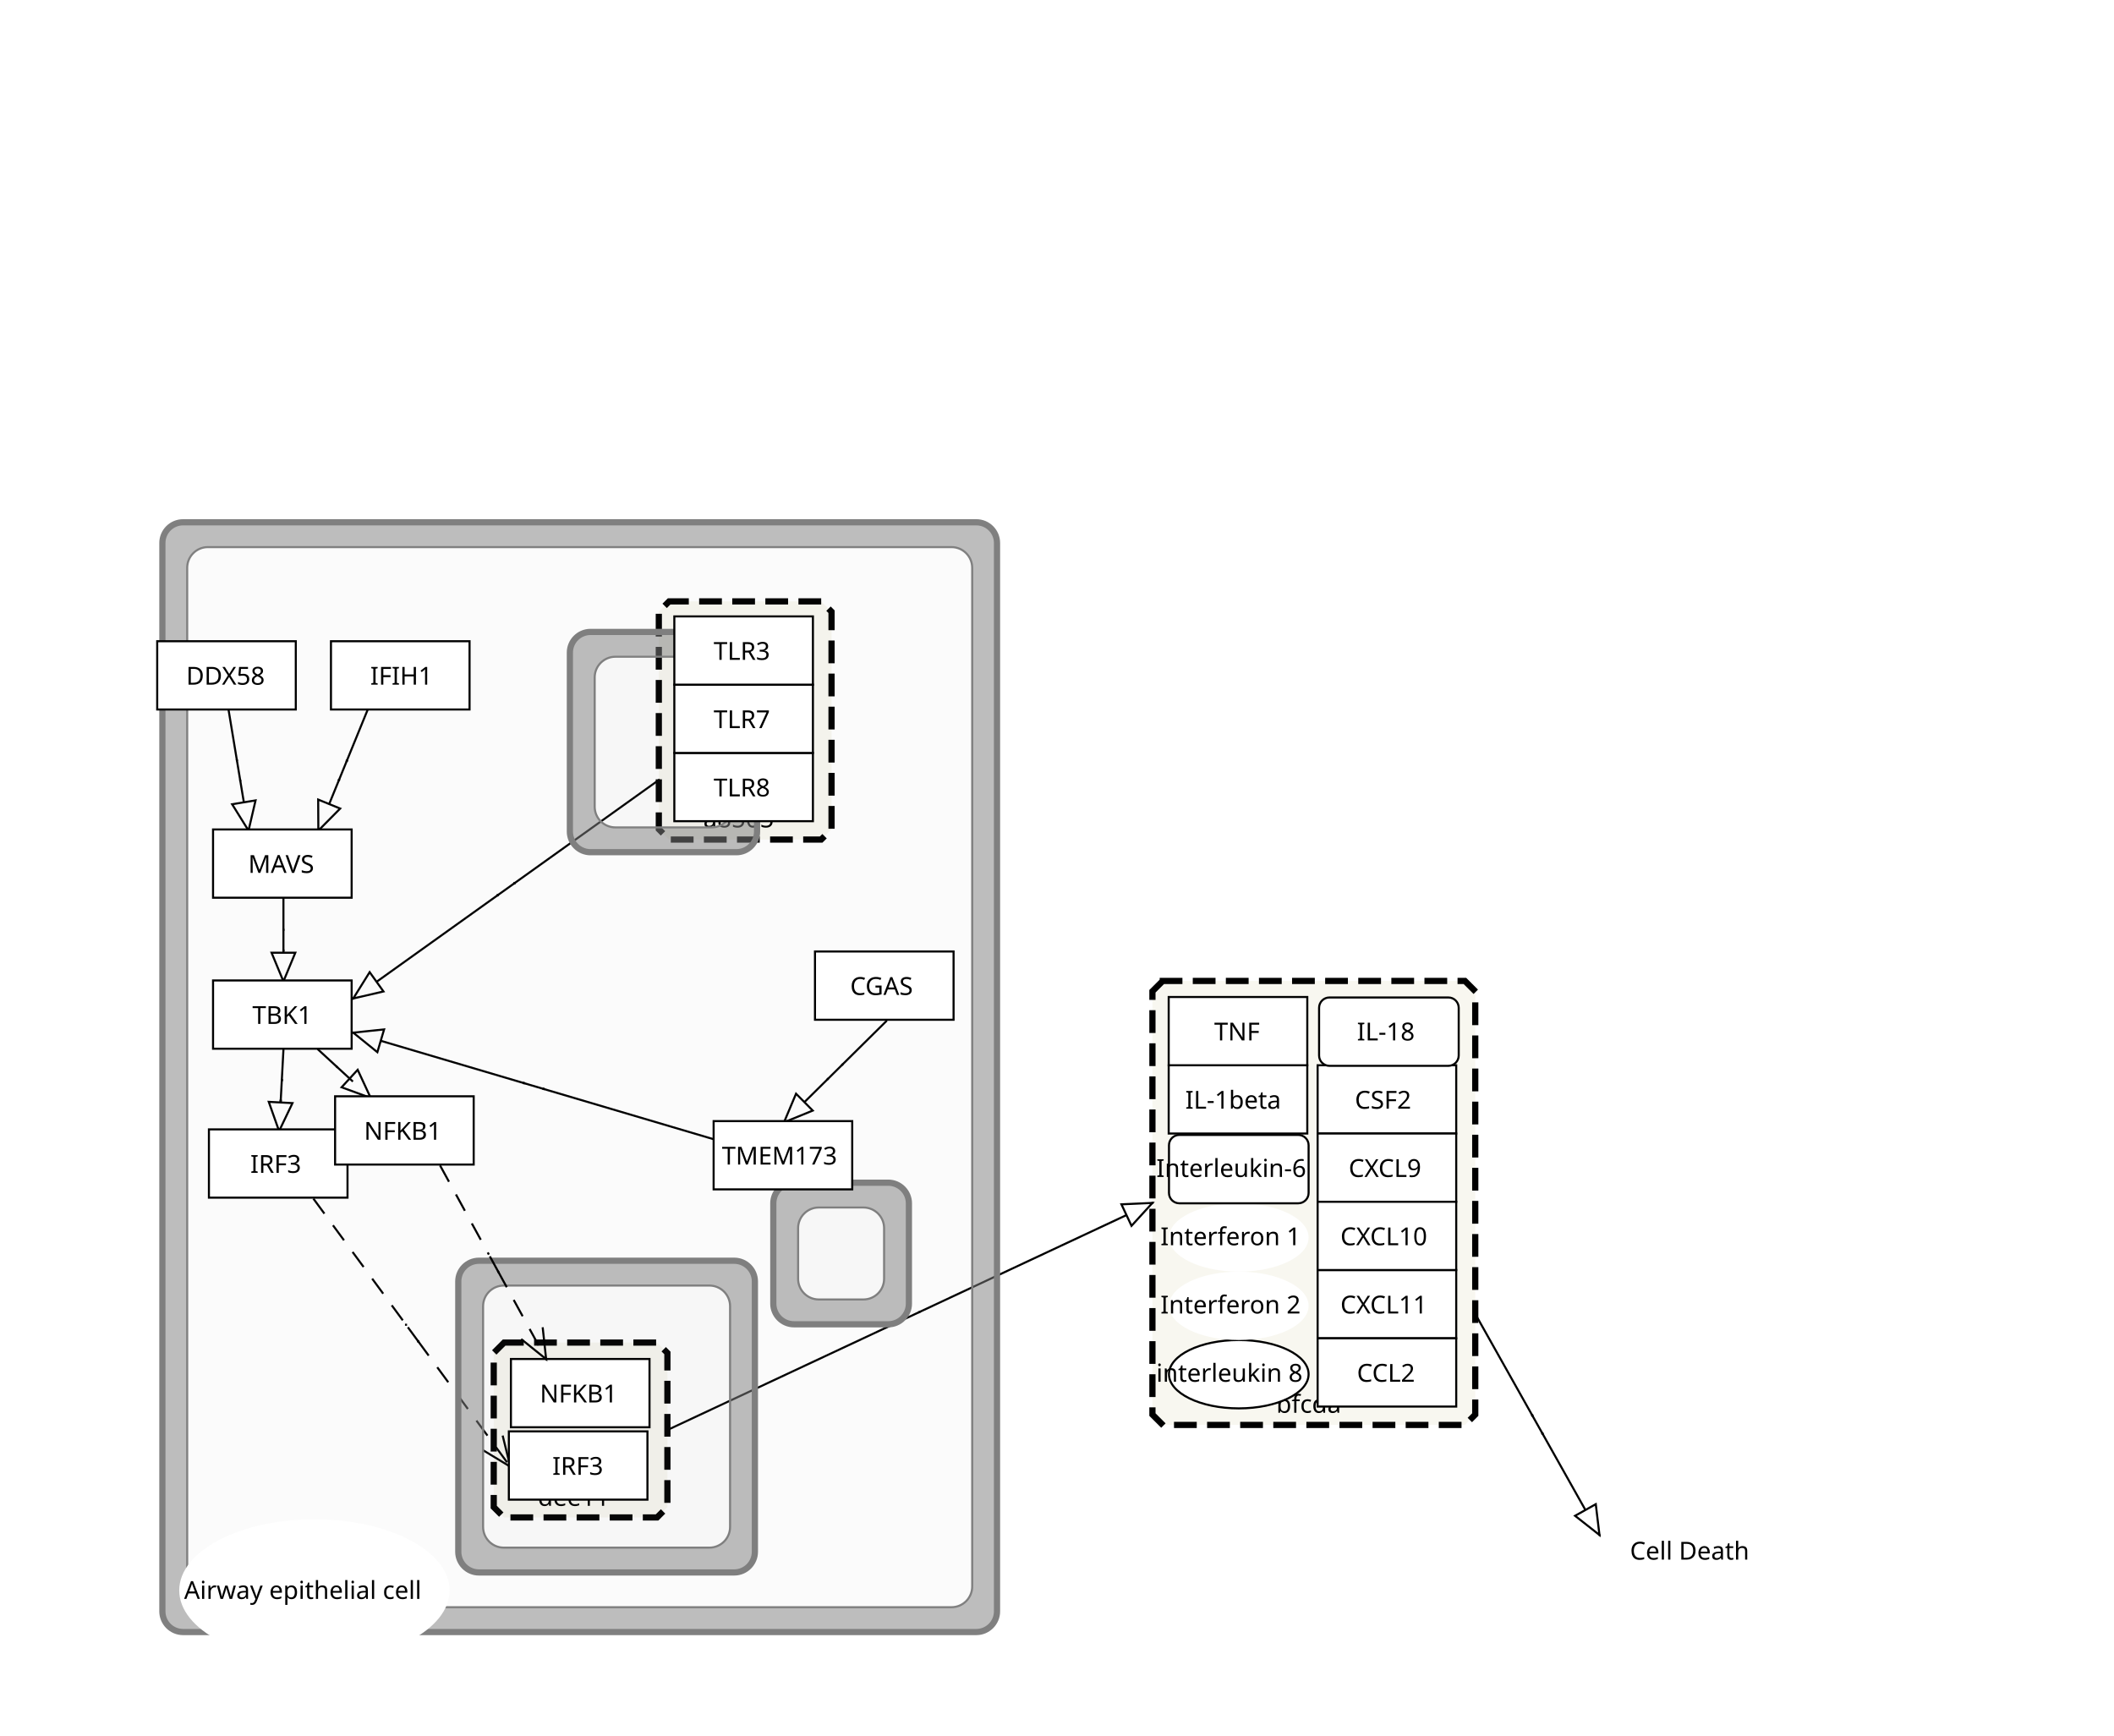
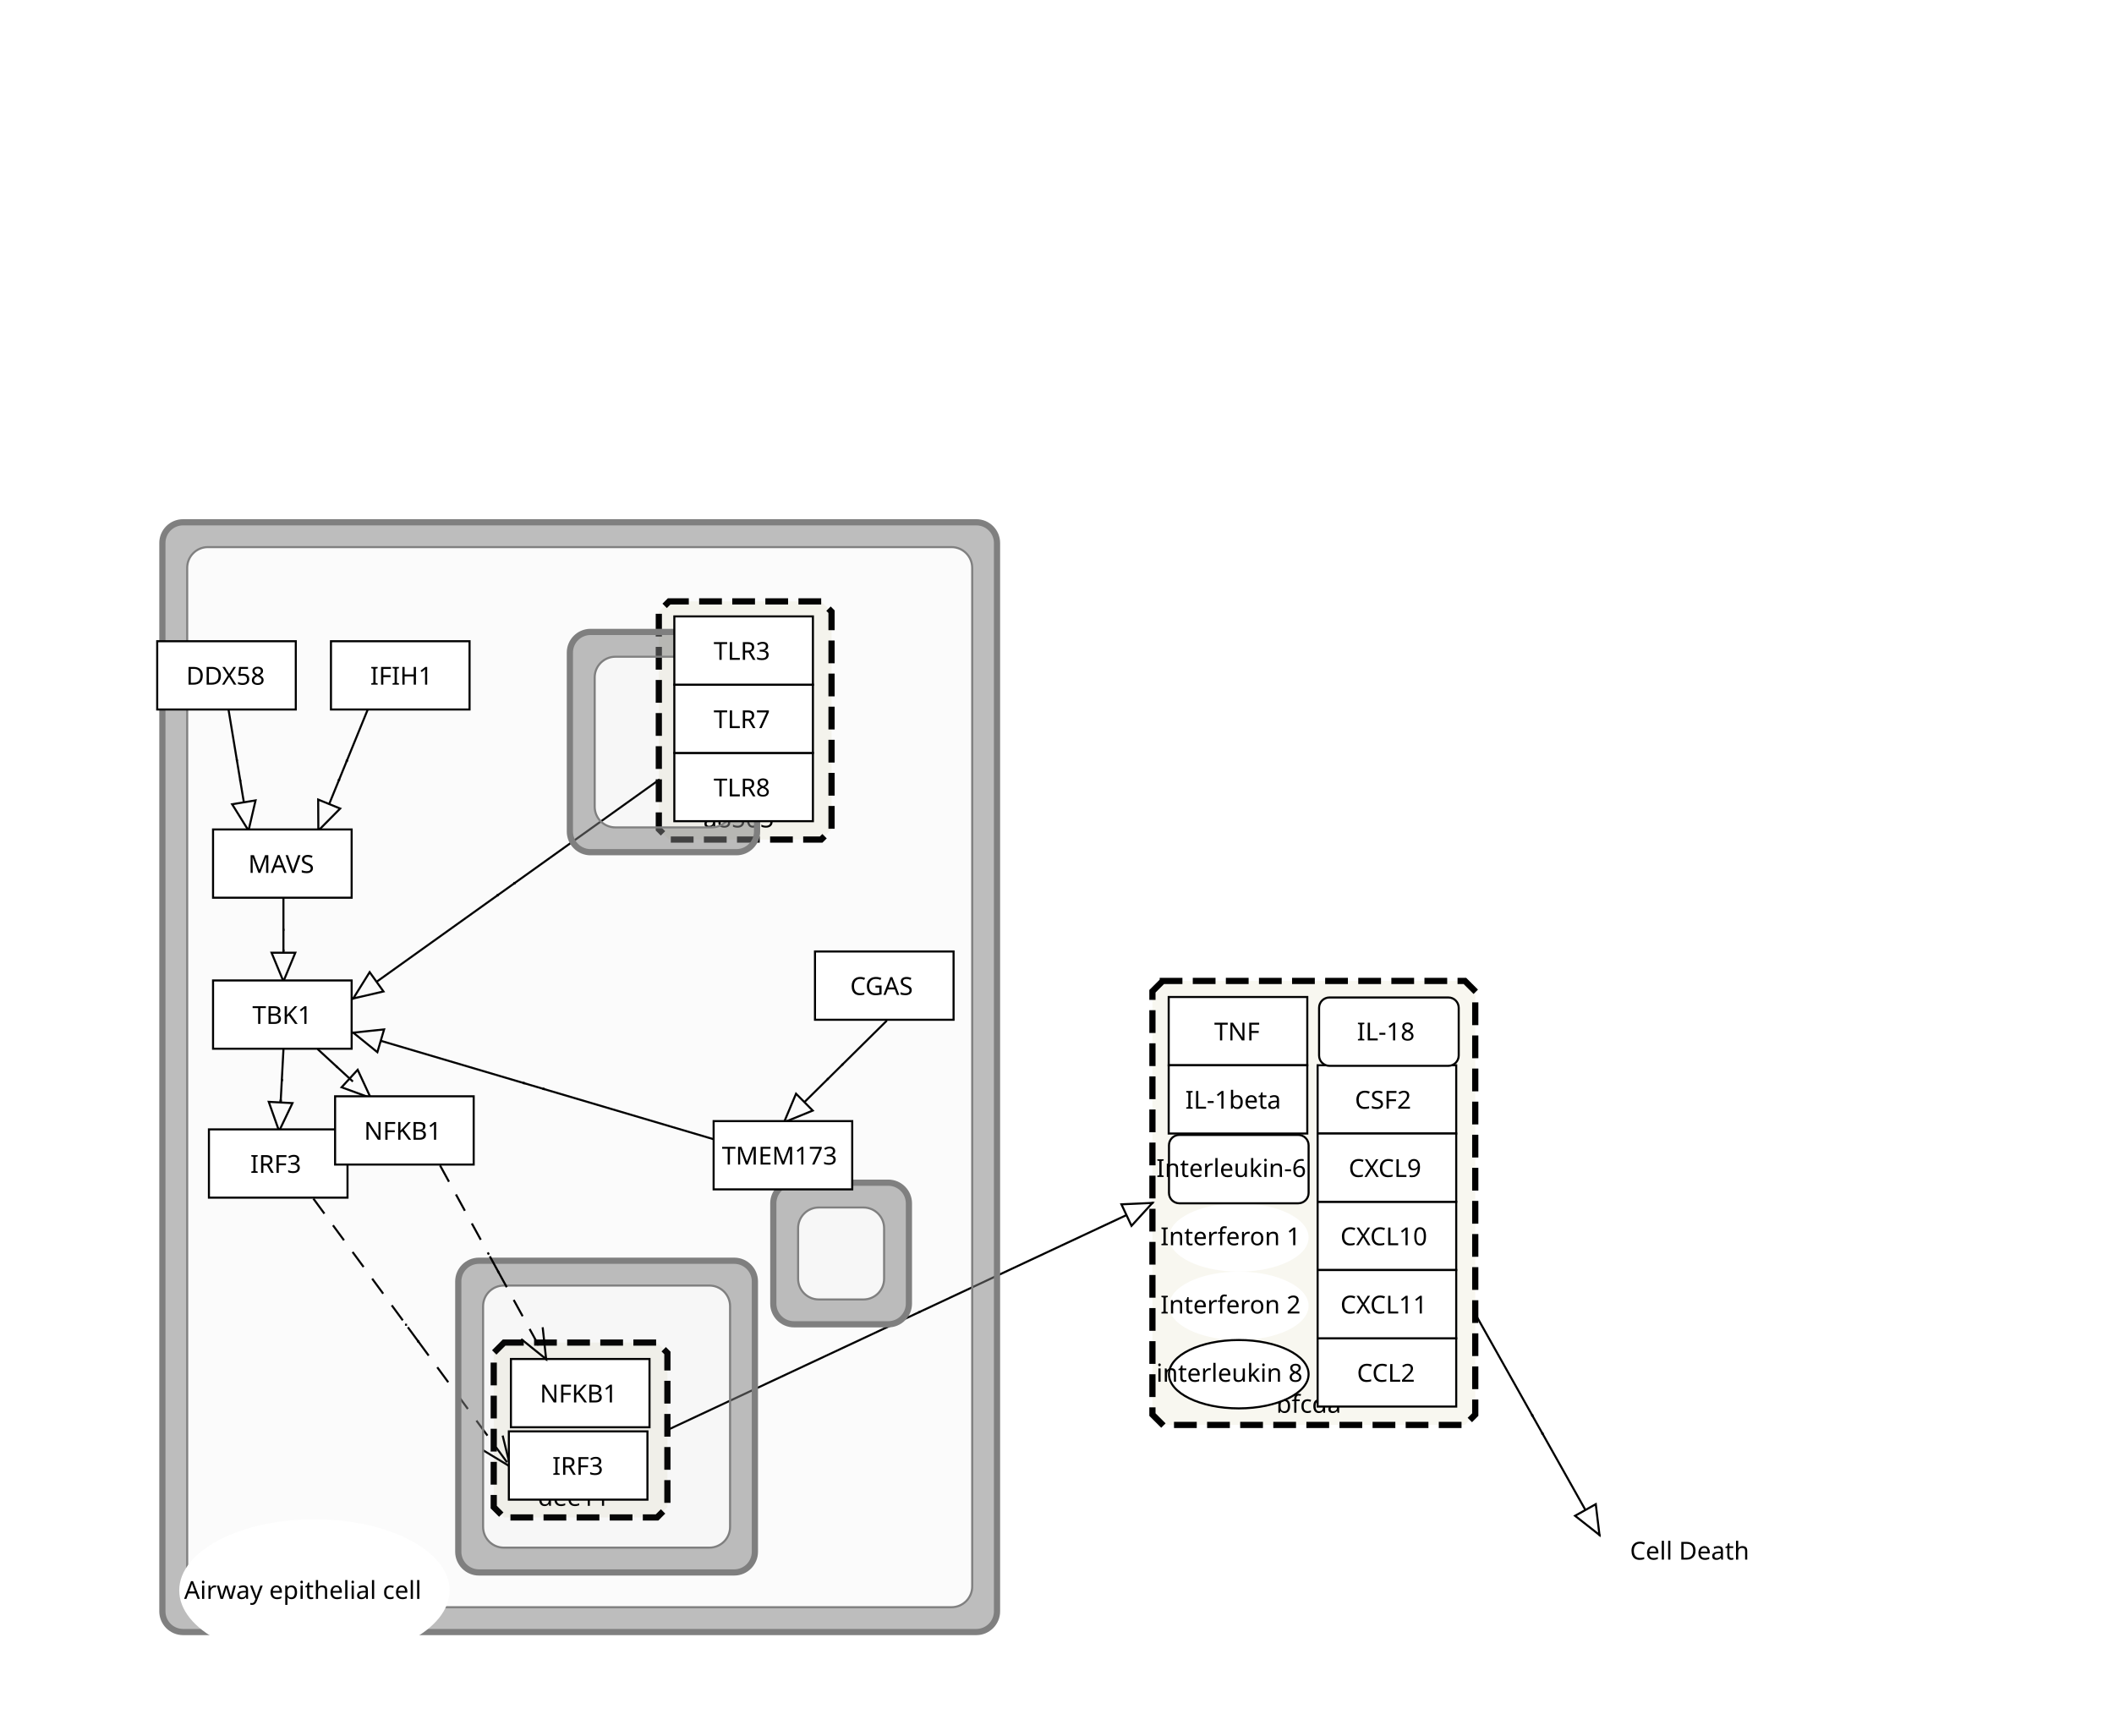
<svg xmlns="http://www.w3.org/2000/svg" fill-opacity="1" color-rendering="auto" color-interpolation="auto" text-rendering="auto" stroke="black" stroke-linecap="square" stroke-miterlimit="10" shape-rendering="auto" stroke-opacity="1" fill="black" stroke-dasharray="none" font-weight="normal" stroke-width="1" viewBox="0 0 1022 839" font-family="'Dialog'" font-style="normal" stroke-linejoin="miter" font-size="12px" stroke-dashoffset="0" image-rendering="auto">
  <defs id="genericDefs" />
  <g />
  <defs id="genericDefs" />
  <g>
    <g fill="white" text-rendering="geometricPrecision" color-interpolation="linearRGB" color-rendering="optimizeQuality" stroke="white" image-rendering="optimizeQuality">
      <rect x="-1" width="1024" height="841" y="-1" stroke="none" />
      <path fill="rgb(248,247,240)" d="M562.136 474.227 L708.203 474.227 L713.203 479.227 L713.203 683.88 L708.203 688.88 L562.136 688.88 L557.136 683.88 L557.136 479.227 Z" fill-rule="evenodd" stroke="none" />
    </g>
    <g text-rendering="geometricPrecision" stroke-dasharray="8,8" stroke-width="3" color-interpolation="linearRGB" color-rendering="optimizeQuality" image-rendering="optimizeQuality">
      <path fill="none" d="M562.136 474.227 L708.203 474.227 L713.203 479.227 L713.203 683.88 L708.203 688.88 L562.136 688.88 L557.136 683.88 L557.136 479.227 Z" fill-rule="evenodd" />
      <text x="617" y="683" font-family="sans-serif" stroke-dasharray="none" stroke="none" stroke-width="1" xml:space="preserve">bfcda</text>
    </g>
    <g fill="rgb(248,247,240)" text-rendering="geometricPrecision" color-interpolation="linearRGB" color-rendering="optimizeQuality" stroke="rgb(248,247,240)" image-rendering="optimizeQuality">
+       <path d="M243.7 649.075 L317.65 649.075 L322.65 654.075 L322.65 728.6 L317.65 733.6 L243.7 733.6 L238.7 728.6 L238.7 654.075 Z" stroke="none" fill-rule="evenodd" />
+     </g>
+     <g text-rendering="geometricPrecision" stroke-dasharray="8,8" stroke-width="3" color-interpolation="linearRGB" color-rendering="optimizeQuality" image-rendering="optimizeQuality">
+       <path fill="none" d="M243.7 649.075 L317.65 649.075 L322.65 654.075 L322.65 728.6 L317.65 733.6 L243.7 733.6 L238.7 728.6 L238.7 654.075 Z" fill-rule="evenodd" />
+       <text x="260" y="728" font-family="sans-serif" stroke-dasharray="none" stroke="none" stroke-width="1" xml:space="preserve">dee11</text>
+     </g>
+     <g fill="rgb(248,247,240)" text-rendering="geometricPrecision" color-interpolation="linearRGB" color-rendering="optimizeQuality" stroke="rgb(248,247,240)" image-rendering="optimizeQuality">
      <path d="M323.5 290.725 L397 290.725 L402 295.725 L402 400.875 L397 405.875 L323.5 405.875 L318.5 400.875 L318.5 295.725 Z" stroke="none" fill-rule="evenodd" />
    </g>
    <g text-rendering="geometricPrecision" stroke-dasharray="8,8" stroke-width="3" color-interpolation="linearRGB" color-rendering="optimizeQuality" image-rendering="optimizeQuality">
      <path fill="none" d="M323.5 290.725 L397 290.725 L402 295.725 L402 400.875 L397 405.875 L323.5 405.875 L318.5 400.875 L318.5 295.725 Z" fill-rule="evenodd" />
      <text x="340" y="400" font-family="sans-serif" stroke-dasharray="none" stroke="none" stroke-width="1" xml:space="preserve">a8505</text>
-     </g>
-     <g fill="rgb(248,247,240)" text-rendering="geometricPrecision" color-interpolation="linearRGB" color-rendering="optimizeQuality" stroke="rgb(248,247,240)" image-rendering="optimizeQuality">
-       <path d="M243.7 649.075 L317.65 649.075 L322.65 654.075 L322.65 728.6 L317.65 733.6 L243.7 733.6 L238.7 728.6 L238.7 654.075 Z" stroke="none" fill-rule="evenodd" />
-     </g>
-     <g text-rendering="geometricPrecision" stroke-dasharray="8,8" stroke-width="3" color-interpolation="linearRGB" color-rendering="optimizeQuality" image-rendering="optimizeQuality">
-       <path fill="none" d="M243.7 649.075 L317.65 649.075 L322.65 654.075 L322.65 728.6 L317.65 733.6 L243.7 733.6 L238.7 728.6 L238.7 654.075 Z" fill-rule="evenodd" />
-       <text x="260" y="728" font-family="sans-serif" stroke-dasharray="none" stroke="none" stroke-width="1" xml:space="preserve">dee11</text>
-       <path fill="none" stroke-width="1" stroke-dasharray="none" d="M345.275 550.837 L262.82 526.455" />
-       <path fill="none" stroke-width="1" stroke-dasharray="none" d="M253.23 523.62 L170.775 499.238" />
+       <path fill="none" stroke-width="1" stroke-dasharray="none" d="M110.525 343.35 L114.522 367.517" />
+       <path fill="none" stroke-width="1" stroke-dasharray="none" d="M116.153 377.383 L120.15 401.55" />
    </g>
    <g fill="white" text-rendering="geometricPrecision" color-interpolation="linearRGB" color-rendering="optimizeQuality" stroke="white" image-rendering="optimizeQuality">
+       <path d="M120.15 401.55 L112.225 388.814 L123.552 386.941 Z" stroke="none" />
+       <path fill="none" d="M120.15 401.55 L112.225 388.814 L123.552 386.941 Z" stroke="black" />
+       <line y2="367.517" fill="none" x1="116.153" x2="114.522" stroke="black" y1="377.383" />
+       <path fill="none" d="M428.4 493.75 L407.268 514.647" stroke="black" />
+       <path fill="none" d="M400.157 521.678 L379.025 542.575" stroke="black" />
+       <path d="M379.025 542.575 L384.843 528.749 L392.915 536.913 Z" stroke="none" />
+       <path fill="none" d="M379.025 542.575 L384.843 528.749 L392.915 536.913 Z" stroke="black" />
+       <line y2="514.647" fill="none" x1="400.157" x2="407.268" stroke="black" y1="521.678" />
+       <path fill="none" d="M137.025 507.5 L136.242 522.17" stroke="black" />
+       <path fill="none" d="M135.708 532.155 L134.925 546.825" stroke="black" />
+       <path d="M134.925 546.825 L129.932 532.68 L141.396 533.293 Z" stroke="none" />
+       <path fill="none" d="M134.925 546.825 L129.932 532.68 L141.396 533.293 Z" stroke="black" />
+       <path fill="none" d="M136.242 522.17 L136.242 522.17" stroke="black" />
+       <path fill="none" d="M135.708 532.155 L135.708 532.155" stroke="black" />
+       <line y2="522.17" fill="none" x1="135.708" x2="136.242" stroke="black" y1="532.155" />
+       <path fill="none" d="M345.275 550.837 L262.82 526.455" stroke="black" />
+       <path fill="none" d="M253.23 523.62 L170.775 499.238" stroke="black" />
      <path d="M170.775 499.238 L185.692 497.663 L182.437 508.672 Z" stroke="none" />
      <path fill="none" d="M170.775 499.238 L185.692 497.663 L182.437 508.672 Z" stroke="black" />
      <path fill="none" d="M262.82 526.455 L262.82 526.455" stroke="black" />
      <path fill="none" d="M253.23 523.62 L253.23 523.62" stroke="black" />
      <line y2="526.455" fill="none" x1="253.23" x2="262.82" stroke="black" y1="523.62" />
-       <path fill="none" d="M322.65 691.337 L435.365 638.566" stroke="black" />
-       <path fill="none" d="M444.421 634.325 L557.136 581.553" stroke="black" />
-       <path d="M557.136 581.553 L547.019 592.628 L542.151 582.231 Z" stroke="none" />
-       <path fill="none" d="M557.136 581.553 L547.019 592.628 L542.151 582.231 Z" stroke="black" />
-       <line y2="638.566" fill="none" x1="444.421" x2="435.365" stroke="black" y1="634.325" />
      <path fill="none" d="M713.203 635.217 L740.778 684.29" stroke="black" />
      <path fill="none" d="M745.677 693.008 L773.251 742.082" stroke="black" />
      <path d="M773.251 742.082 L761.458 732.812 L771.467 727.188 Z" stroke="none" />
      <path fill="none" d="M773.251 742.082 L761.458 732.812 L771.467 727.188 Z" stroke="black" />
      <path fill="none" d="M740.778 684.29 L740.778 684.29" stroke="black" />
      <path fill="none" d="M745.677 693.008 L745.677 693.008" stroke="black" />
      <line y2="684.29" fill="none" x1="745.677" x2="740.778" stroke="black" y1="693.008" />
+       <path fill="none" d="M137.025 434.6 L137.025 449.525" stroke="black" />
+       <path fill="none" d="M137.025 459.525 L137.025 474.45" stroke="black" />
+       <path d="M137.025 474.45 L131.285 460.592 L142.765 460.592 Z" stroke="none" />
+       <path fill="none" d="M137.025 474.45 L131.285 460.592 L142.765 460.592 Z" stroke="black" />
+       <line y2="449.525" fill="none" x1="137.025" x2="137.025" stroke="black" y1="459.525" />
+       <path fill="none" d="M322.65 691.337 L435.365 638.566" stroke="black" />
+       <path fill="none" d="M444.421 634.325 L557.136 581.553" stroke="black" />
+       <path d="M557.136 581.553 L547.019 592.628 L542.151 582.231 Z" stroke="none" />
+       <path fill="none" d="M557.136 581.553 L547.019 592.628 L542.151 582.231 Z" stroke="black" />
+       <line y2="638.566" fill="none" x1="444.421" x2="435.365" stroke="black" y1="634.325" />
      <path fill="none" d="M153.9 507.5 L162.883 515.765" stroke="black" />
      <path fill="none" d="M170.242 522.535 L179.225 530.8" stroke="black" />
      <path d="M179.225 530.8 L165.14 525.641 L172.913 517.193 Z" stroke="none" />
      <path fill="none" d="M179.225 530.8 L165.14 525.641 L172.913 517.193 Z" stroke="black" />
      <line y2="515.765" fill="none" x1="170.242" x2="162.883" stroke="black" y1="522.535" />
      <path fill="none" d="M318.5 377.087 L248.705 426.992" stroke="black" />
      <path fill="none" d="M240.57 432.808 L170.775 482.712" stroke="black" />
      <path d="M170.775 482.712 L178.709 469.983 L185.387 479.322 Z" stroke="none" />
      <path fill="none" d="M170.775 482.712 L178.709 469.983 L185.387 479.322 Z" stroke="black" />
      <path fill="none" d="M248.705 426.992 L248.705 426.992" stroke="black" />
      <path fill="none" d="M240.57 432.808 L240.57 432.808" stroke="black" />
      <line y2="426.992" fill="none" x1="240.57" x2="248.705" stroke="black" y1="432.808" />
-       <path fill="none" d="M137.025 507.5 L136.242 522.17" stroke="black" />
-       <path fill="none" d="M135.708 532.155 L134.925 546.825" stroke="black" />
-       <path d="M134.925 546.825 L129.932 532.68 L141.396 533.293 Z" stroke="none" />
-       <path fill="none" d="M134.925 546.825 L129.932 532.68 L141.396 533.293 Z" stroke="black" />
-       <path fill="none" d="M136.242 522.17 L136.242 522.17" stroke="black" />
-       <path fill="none" d="M135.708 532.155 L135.708 532.155" stroke="black" />
-       <line y2="522.17" fill="none" x1="135.708" x2="136.242" stroke="black" y1="532.155" />
-       <path fill="none" d="M110.525 343.35 L114.522 367.517" stroke="black" />
-       <path fill="none" d="M116.153 377.383 L120.15 401.55" stroke="black" />
-       <path d="M120.15 401.55 L112.225 388.814 L123.552 386.941 Z" stroke="none" />
-       <path fill="none" d="M120.15 401.55 L112.225 388.814 L123.552 386.941 Z" stroke="black" />
-       <line y2="367.517" fill="none" x1="116.153" x2="114.522" stroke="black" y1="377.383" />
-       <path fill="none" d="M428.4 493.75 L407.268 514.647" stroke="black" />
-       <path fill="none" d="M400.157 521.678 L379.025 542.575" stroke="black" />
-       <path d="M379.025 542.575 L384.843 528.749 L392.915 536.913 Z" stroke="none" />
-       <path fill="none" d="M379.025 542.575 L384.843 528.749 L392.915 536.913 Z" stroke="black" />
-       <line y2="514.647" fill="none" x1="400.157" x2="407.268" stroke="black" y1="521.678" />
+       <path fill="none" stroke-dasharray="8,8" d="M151.8 579.875 L196.29 640.445" stroke="black" />
+       <path fill="none" stroke-dasharray="8,8" d="M202.21 648.505 L246.7 709.075" stroke="black" />
+       <path fill="none" d="M233.87 701.304 L246.7 709.075 L243.123 694.508" stroke="black" />
+       <path fill="none" stroke-dasharray="8,8" d="M196.29 640.445 L196.29 640.445" stroke="black" />
+       <path fill="none" stroke-dasharray="8,8" d="M202.21 648.505 L202.21 648.505" stroke="black" />
+       <line fill="none" x1="202.21" x2="196.29" y1="648.505" y2="640.445" stroke-dasharray="8,8" stroke="black" />
      <path fill="none" d="M177.65 343.35 L167.664 367.821" stroke="black" />
      <path fill="none" d="M163.886 377.079 L153.9 401.55" stroke="black" />
      <path d="M153.9 401.55 L153.821 386.55 L164.451 390.888 Z" stroke="none" />
      <path fill="none" d="M153.9 401.55 L153.821 386.55 L164.451 390.888 Z" stroke="black" />
      <path fill="none" d="M167.664 367.821 L167.664 367.821" stroke="black" />
      <path fill="none" d="M163.886 377.079 L163.886 377.079" stroke="black" />
      <line y2="367.821" fill="none" x1="163.886" x2="167.664" stroke="black" y1="377.079" />
-       <path fill="none" d="M137.025 434.6 L137.025 449.525" stroke="black" />
-       <path fill="none" d="M137.025 459.525 L137.025 474.45" stroke="black" />
-       <path d="M137.025 474.45 L131.285 460.592 L142.765 460.592 Z" stroke="none" />
-       <path fill="none" d="M137.025 474.45 L131.285 460.592 L142.765 460.592 Z" stroke="black" />
-       <line y2="449.525" fill="none" x1="137.025" x2="137.025" stroke="black" y1="459.525" />
-       <path fill="none" stroke-dasharray="8,8" d="M151.8 579.875 L196.29 640.445" stroke="black" />
-       <path fill="none" stroke-dasharray="8,8" d="M202.21 648.505 L246.7 709.075" stroke="black" />
-       <path fill="none" d="M233.87 701.304 L246.7 709.075 L243.123 694.508" stroke="black" />
-       <path fill="none" stroke-dasharray="8,8" d="M196.29 640.445 L196.29 640.445" stroke="black" />
-       <path fill="none" stroke-dasharray="8,8" d="M202.21 648.505 L202.21 648.505" stroke="black" />
-       <line fill="none" x1="202.21" x2="196.29" y1="648.505" y2="640.445" stroke-dasharray="8,8" stroke="black" />
+     </g>
+     <g fill-opacity="0.031" fill="rgb(128,128,128)" text-rendering="geometricPrecision" color-rendering="optimizeQuality" image-rendering="optimizeQuality" stroke="rgb(128,128,128)" color-interpolation="linearRGB" stroke-opacity="0.031">
+       <rect x="221.55" y="609.5" width="143.4" rx="10" ry="10" height="150.7" stroke="none" />
+     </g>
+     <g fill="gray" text-rendering="geometricPrecision" color-rendering="optimizeQuality" image-rendering="optimizeQuality" stroke="gray" color-interpolation="linearRGB" stroke-width="3">
+       <rect x="221.55" y="609.5" fill="none" width="143.4" rx="10" ry="10" height="150.7" />
+       <rect x="233.55" y="621.5" fill="none" width="119.4" rx="10" ry="10" height="126.7" stroke-width="1" />
+     </g>
+     <g fill-opacity="0.498" fill="rgb(128,128,128)" text-rendering="geometricPrecision" color-rendering="optimizeQuality" image-rendering="optimizeQuality" stroke="rgb(128,128,128)" color-interpolation="linearRGB" stroke-opacity="0.498">
+       <path d="M342.95 621.5 C348.473 621.5 352.95 625.977 352.95 631.5 L352.95 738.2 C352.95 743.723 348.473 748.2 342.95 748.2 L243.55 748.2 C238.027 748.2 233.55 743.723 233.55 738.2 L233.55 631.5 C233.55 625.977 238.027 621.5 243.55 621.5 ZM231.55 609.5 C226.027 609.5 221.55 613.977 221.55 619.5 L221.55 750.2 C221.55 755.723 226.027 760.2 231.55 760.2 L354.95 760.2 C360.473 760.2 364.95 755.723 364.95 750.2 L364.95 619.5 C364.95 613.977 360.473 609.5 354.95 609.5 Z" stroke="none" />
+     </g>
+     <g fill="silver" text-rendering="geometricPrecision" color-rendering="optimizeQuality" image-rendering="optimizeQuality" font-family="sans-serif" stroke="silver" color-interpolation="linearRGB">
+       <text x="221" xml:space="preserve" y="617" stroke="none"> </text>
+     </g>
+     <g fill-opacity="0.031" fill="rgb(128,128,128)" text-rendering="geometricPrecision" color-rendering="optimizeQuality" image-rendering="optimizeQuality" stroke="rgb(128,128,128)" color-interpolation="linearRGB" stroke-opacity="0.031">
+       <rect x="275.5" y="305.5" width="90.5" rx="10" ry="10" height="106.5" stroke="none" />
+     </g>
+     <g fill="gray" text-rendering="geometricPrecision" color-rendering="optimizeQuality" image-rendering="optimizeQuality" stroke="gray" color-interpolation="linearRGB" stroke-width="3">
+       <rect x="275.5" y="305.5" fill="none" width="90.5" rx="10" ry="10" height="106.5" />
+       <rect x="287.5" y="317.5" fill="none" width="66.5" rx="10" ry="10" height="82.5" stroke-width="1" />
+     </g>
+     <g fill-opacity="0.498" fill="rgb(128,128,128)" text-rendering="geometricPrecision" color-rendering="optimizeQuality" image-rendering="optimizeQuality" stroke="rgb(128,128,128)" color-interpolation="linearRGB" stroke-opacity="0.498">
+       <path d="M344 317.5 C349.523 317.5 354 321.977 354 327.5 L354 390 C354 395.523 349.523 400 344 400 L297.5 400 C291.977 400 287.5 395.523 287.5 390 L287.5 327.5 C287.5 321.977 291.977 317.5 297.5 317.5 ZM285.5 305.5 C279.977 305.5 275.5 309.977 275.5 315.5 L275.5 402 C275.5 407.523 279.977 412 285.5 412 L356 412 C361.523 412 366 407.523 366 402 L366 315.5 C366 309.977 361.523 305.5 356 305.5 Z" stroke="none" />
+     </g>
+     <g fill="silver" text-rendering="geometricPrecision" color-rendering="optimizeQuality" image-rendering="optimizeQuality" font-family="sans-serif" stroke="silver" color-interpolation="linearRGB">
+       <text x="275" xml:space="preserve" y="313" stroke="none"> </text>
+     </g>
+     <g fill-opacity="0.031" fill="rgb(128,128,128)" text-rendering="geometricPrecision" color-rendering="optimizeQuality" image-rendering="optimizeQuality" stroke="rgb(128,128,128)" color-interpolation="linearRGB" stroke-opacity="0.031">
+       <rect x="78.5" y="252.5" width="403.5" rx="10" ry="10" height="536.5" stroke="none" />
+     </g>
+     <g fill="gray" text-rendering="geometricPrecision" color-rendering="optimizeQuality" image-rendering="optimizeQuality" stroke="gray" color-interpolation="linearRGB" stroke-width="3">
+       <rect x="78.5" y="252.5" fill="none" width="403.5" rx="10" ry="10" height="536.5" />
+       <rect x="90.5" y="264.5" fill="none" width="379.5" rx="10" ry="10" height="512.5" stroke-width="1" />
+     </g>
+     <g fill-opacity="0.498" fill="rgb(128,128,128)" text-rendering="geometricPrecision" color-rendering="optimizeQuality" image-rendering="optimizeQuality" stroke="rgb(128,128,128)" color-interpolation="linearRGB" stroke-opacity="0.498">
+       <path d="M460 264.5 C465.523 264.5 470 268.977 470 274.5 L470 767 C470 772.523 465.523 777 460 777 L100.5 777 C94.977 777 90.5 772.523 90.5 767 L90.5 274.5 C90.5 268.977 94.977 264.5 100.5 264.5 ZM88.5 252.5 C82.977 252.5 78.5 256.977 78.5 262.5 L78.5 779 C78.5 784.523 82.977 789 88.5 789 L472 789 C477.523 789 482 784.523 482 779 L482 262.5 C482 256.977 477.523 252.5 472 252.5 Z" stroke="none" />
+     </g>
+     <g fill="silver" text-rendering="geometricPrecision" color-rendering="optimizeQuality" image-rendering="optimizeQuality" font-family="sans-serif" stroke="silver" color-interpolation="linearRGB">
+       <text x="78" xml:space="preserve" y="260" stroke="none"> </text>
    </g>
    <g fill-opacity="0.031" fill="rgb(128,128,128)" text-rendering="geometricPrecision" color-rendering="optimizeQuality" image-rendering="optimizeQuality" stroke="rgb(128,128,128)" color-interpolation="linearRGB" stroke-opacity="0.031">
      <rect x="373.844" y="571.765" width="65.566" rx="10" ry="10" height="68.46" stroke="none" />
    </g>
    <g fill="gray" text-rendering="geometricPrecision" color-rendering="optimizeQuality" image-rendering="optimizeQuality" stroke="gray" color-interpolation="linearRGB" stroke-width="3">
      <rect x="373.844" y="571.765" fill="none" width="65.566" rx="10" ry="10" height="68.46" />
      <rect x="385.844" y="583.765" fill="none" width="41.566" rx="10" ry="10" height="44.46" stroke-width="1" />
    </g>
    <g fill-opacity="0.498" fill="rgb(128,128,128)" text-rendering="geometricPrecision" color-rendering="optimizeQuality" image-rendering="optimizeQuality" stroke="rgb(128,128,128)" color-interpolation="linearRGB" stroke-opacity="0.498">
      <path d="M417.409 583.765 C422.932 583.765 427.409 588.243 427.409 593.765 L427.409 618.226 C427.409 623.749 422.932 628.226 417.409 628.226 L395.844 628.226 C390.321 628.226 385.844 623.749 385.844 618.226 L385.844 593.765 C385.844 588.243 390.321 583.765 395.844 583.765 ZM383.844 571.765 C378.321 571.765 373.844 576.243 373.844 581.765 L373.844 630.226 C373.844 635.749 378.321 640.226 383.844 640.226 L429.409 640.226 C434.932 640.226 439.409 635.749 439.409 630.226 L439.409 581.765 C439.409 576.243 434.932 571.765 429.409 571.765 Z" stroke="none" />
    </g>
    <g fill="silver" text-rendering="geometricPrecision" color-rendering="optimizeQuality" image-rendering="optimizeQuality" font-family="sans-serif" stroke="silver" color-interpolation="linearRGB">
      <text x="373" xml:space="preserve" y="579" stroke="none"> </text>
-     </g>
-     <g fill-opacity="0.031" fill="rgb(128,128,128)" text-rendering="geometricPrecision" color-rendering="optimizeQuality" image-rendering="optimizeQuality" stroke="rgb(128,128,128)" color-interpolation="linearRGB" stroke-opacity="0.031">
-       <rect x="275.5" y="305.5" width="90.5" rx="10" ry="10" height="106.5" stroke="none" />
-     </g>
-     <g fill="gray" text-rendering="geometricPrecision" color-rendering="optimizeQuality" image-rendering="optimizeQuality" stroke="gray" color-interpolation="linearRGB" stroke-width="3">
-       <rect x="275.5" y="305.5" fill="none" width="90.5" rx="10" ry="10" height="106.5" />
-       <rect x="287.5" y="317.5" fill="none" width="66.5" rx="10" ry="10" height="82.5" stroke-width="1" />
-     </g>
-     <g fill-opacity="0.498" fill="rgb(128,128,128)" text-rendering="geometricPrecision" color-rendering="optimizeQuality" image-rendering="optimizeQuality" stroke="rgb(128,128,128)" color-interpolation="linearRGB" stroke-opacity="0.498">
-       <path d="M344 317.5 C349.523 317.5 354 321.977 354 327.5 L354 390 C354 395.523 349.523 400 344 400 L297.5 400 C291.977 400 287.5 395.523 287.5 390 L287.5 327.5 C287.5 321.977 291.977 317.5 297.5 317.5 ZM285.5 305.5 C279.977 305.5 275.5 309.977 275.5 315.5 L275.5 402 C275.5 407.523 279.977 412 285.5 412 L356 412 C361.523 412 366 407.523 366 402 L366 315.5 C366 309.977 361.523 305.5 356 305.5 Z" stroke="none" />
-     </g>
-     <g fill="silver" text-rendering="geometricPrecision" color-rendering="optimizeQuality" image-rendering="optimizeQuality" font-family="sans-serif" stroke="silver" color-interpolation="linearRGB">
-       <text x="275" xml:space="preserve" y="313" stroke="none"> </text>
-     </g>
-     <g fill-opacity="0.031" fill="rgb(128,128,128)" text-rendering="geometricPrecision" color-rendering="optimizeQuality" image-rendering="optimizeQuality" stroke="rgb(128,128,128)" color-interpolation="linearRGB" stroke-opacity="0.031">
-       <rect x="221.55" y="609.5" width="143.4" rx="10" ry="10" height="150.7" stroke="none" />
-     </g>
-     <g fill="gray" text-rendering="geometricPrecision" color-rendering="optimizeQuality" image-rendering="optimizeQuality" stroke="gray" color-interpolation="linearRGB" stroke-width="3">
-       <rect x="221.55" y="609.5" fill="none" width="143.4" rx="10" ry="10" height="150.7" />
-       <rect x="233.55" y="621.5" fill="none" width="119.4" rx="10" ry="10" height="126.7" stroke-width="1" />
-     </g>
-     <g fill-opacity="0.498" fill="rgb(128,128,128)" text-rendering="geometricPrecision" color-rendering="optimizeQuality" image-rendering="optimizeQuality" stroke="rgb(128,128,128)" color-interpolation="linearRGB" stroke-opacity="0.498">
-       <path d="M342.95 621.5 C348.473 621.5 352.95 625.977 352.95 631.5 L352.95 738.2 C352.95 743.723 348.473 748.2 342.95 748.2 L243.55 748.2 C238.027 748.2 233.55 743.723 233.55 738.2 L233.55 631.5 C233.55 625.977 238.027 621.5 243.55 621.5 ZM231.55 609.5 C226.027 609.5 221.55 613.977 221.55 619.5 L221.55 750.2 C221.55 755.723 226.027 760.2 231.55 760.2 L354.95 760.2 C360.473 760.2 364.95 755.723 364.95 750.2 L364.95 619.5 C364.95 613.977 360.473 609.5 354.95 609.5 Z" stroke="none" />
-     </g>
-     <g fill="silver" text-rendering="geometricPrecision" color-rendering="optimizeQuality" image-rendering="optimizeQuality" font-family="sans-serif" stroke="silver" color-interpolation="linearRGB">
-       <text x="221" xml:space="preserve" y="617" stroke="none"> </text>
-     </g>
-     <g fill-opacity="0.031" fill="rgb(128,128,128)" text-rendering="geometricPrecision" color-rendering="optimizeQuality" image-rendering="optimizeQuality" stroke="rgb(128,128,128)" color-interpolation="linearRGB" stroke-opacity="0.031">
-       <rect x="78.5" y="252.5" width="403.5" rx="10" ry="10" height="536.5" stroke="none" />
-     </g>
-     <g fill="gray" text-rendering="geometricPrecision" color-rendering="optimizeQuality" image-rendering="optimizeQuality" stroke="gray" color-interpolation="linearRGB" stroke-width="3">
-       <rect x="78.5" y="252.5" fill="none" width="403.5" rx="10" ry="10" height="536.5" />
-       <rect x="90.5" y="264.5" fill="none" width="379.5" rx="10" ry="10" height="512.5" stroke-width="1" />
-     </g>
-     <g fill-opacity="0.498" fill="rgb(128,128,128)" text-rendering="geometricPrecision" color-rendering="optimizeQuality" image-rendering="optimizeQuality" stroke="rgb(128,128,128)" color-interpolation="linearRGB" stroke-opacity="0.498">
-       <path d="M460 264.5 C465.523 264.5 470 268.977 470 274.5 L470 767 C470 772.523 465.523 777 460 777 L100.5 777 C94.977 777 90.5 772.523 90.5 767 L90.5 274.5 C90.5 268.977 94.977 264.5 100.5 264.5 ZM88.5 252.5 C82.977 252.5 78.5 256.977 78.5 262.5 L78.5 779 C78.5 784.523 82.977 789 88.5 789 L472 789 C477.523 789 482 784.523 482 779 L482 262.5 C482 256.977 477.523 252.5 472 252.5 Z" stroke="none" />
-     </g>
-     <g fill="silver" text-rendering="geometricPrecision" color-rendering="optimizeQuality" image-rendering="optimizeQuality" font-family="sans-serif" stroke="silver" color-interpolation="linearRGB">
-       <text x="78" xml:space="preserve" y="260" stroke="none"> </text>
+       <ellipse rx="33.75" fill="white" ry="16.525" cx="598.886" cy="631.305" stroke="none" />
+       <text fill="black" x="561" xml:space="preserve" y="635" stroke="none">Interferon 2</text>
+       <rect fill="white" x="103" width="67" height="33" y="474" stroke="none" />
+       <rect fill="none" x="103" width="67" height="33" y="474" stroke="black" />
+       <text fill="black" x="122" xml:space="preserve" y="495" stroke="none">TBK1</text>
+       <rect fill="white" x="101" width="67" height="33" y="546" stroke="none" />
+       <rect fill="none" x="101" width="67" height="33" y="546" stroke="black" />
+       <text fill="black" x="121" xml:space="preserve" y="567" stroke="none">IRF3</text>
+       <rect fill="white" x="637" width="67" height="33" y="515" stroke="none" />
+       <rect fill="none" x="637" width="67" height="33" y="515" stroke="black" />
+       <text fill="black" x="655" xml:space="preserve" y="536" stroke="none">CSF2</text>
+       <ellipse rx="33.75" fill="white" ry="16.525" cx="598.886" cy="598.255" stroke="none" />
+       <text fill="black" x="561" xml:space="preserve" y="602" stroke="none">Interferon 1</text>
+       <rect fill="white" x="394" width="67" height="33" y="460" stroke="none" />
+       <rect fill="none" x="394" width="67" height="33" y="460" stroke="black" />
+       <text fill="black" x="411" xml:space="preserve" y="481" stroke="none">CGAS</text>
      <rect fill="white" x="103" width="67" height="33" y="401" stroke="none" />
      <rect fill="none" x="103" width="67" height="33" y="401" stroke="black" />
      <text fill="black" x="120" xml:space="preserve" y="422" stroke="none">MAVS</text>
-       <rect fill="white" x="103" width="67" height="33" y="474" stroke="none" />
-       <rect fill="none" x="103" width="67" height="33" y="474" stroke="black" />
-       <text fill="black" x="122" xml:space="preserve" y="495" stroke="none">TBK1</text>
+       <rect fill="white" x="326" width="67" height="33" y="364" stroke="none" />
+       <rect fill="none" x="326" width="67" height="33" y="364" stroke="black" />
+       <text fill="black" x="345" xml:space="preserve" y="385" stroke="none">TLR8</text>
+       <ellipse rx="65.35" fill="white" ry="34.375" cx="152" cy="768.875" stroke="none" />
+       <text fill="black" x="89" xml:space="preserve" y="773" stroke="none">Airway epithelial cell</text>
+       <rect fill="white" x="637" width="67" height="33" y="581" stroke="none" />
+       <rect fill="none" x="637" width="67" height="33" y="581" stroke="black" />
+       <text fill="black" x="648" xml:space="preserve" y="602" stroke="none">CXCL10</text>
+       <rect fill="white" x="345" width="67" height="33" y="542" stroke="none" />
+       <rect fill="none" x="345" width="67" height="33" y="542" stroke="black" />
+       <text fill="black" x="349" xml:space="preserve" y="563" stroke="none">TMEM173</text>
+       <rect fill="white" x="326" width="67" height="33" y="331" stroke="none" />
+       <rect fill="none" x="326" width="67" height="33" y="331" stroke="black" />
+       <text fill="black" x="345" xml:space="preserve" y="352" stroke="none">TLR7</text>
+       <rect x="565.136" y="548.68" fill="white" width="67.5" rx="5" ry="5" height="33.05" stroke="none" />
+       <rect x="565.136" y="548.68" fill="none" width="67.5" rx="5" ry="5" height="33.05" stroke="black" />
+       <text fill="black" x="559" xml:space="preserve" y="569" stroke="none">Interleukin-6</text>
+       <rect fill="white" x="160" width="67" height="33" y="310" stroke="none" />
+       <rect fill="none" x="160" width="67" height="33" y="310" stroke="black" />
+       <text fill="black" x="179" xml:space="preserve" y="331" stroke="none">IFIH1</text>
+       <rect fill="white" x="565" width="67" height="33" y="482" stroke="none" />
+       <rect fill="none" x="565" width="67" height="33" y="482" stroke="black" />
+       <text fill="black" x="587" xml:space="preserve" y="503" stroke="none">TNF</text>
+       <rect x="637.703" y="482.227" fill="white" width="67.5" rx="5" ry="5" height="33.05" stroke="none" />
+       <rect x="637.703" y="482.227" fill="none" width="67.5" rx="5" ry="5" height="33.05" stroke="black" />
+       <text fill="black" x="656" xml:space="preserve" y="503" stroke="none">IL-18</text>
+       <rect fill="white" x="637" width="67" height="33" y="548" stroke="none" />
+       <rect fill="none" x="637" width="67" height="33" y="548" stroke="black" />
+       <text fill="black" x="652" xml:space="preserve" y="569" stroke="none">CXCL9</text>
+       <ellipse rx="33.75" fill="white" ry="16.525" cx="598.886" cy="664.355" stroke="none" />
+       <ellipse rx="33.75" fill="none" ry="16.525" cx="598.886" cy="664.355" stroke="black" />
+       <text fill="black" x="559" xml:space="preserve" y="668" stroke="none">interleukin 8</text>
+       <rect fill="white" x="326" width="67" height="33" y="298" stroke="none" />
+       <rect fill="none" x="326" width="67" height="33" y="298" stroke="black" />
+       <text fill="black" x="345" xml:space="preserve" y="319" stroke="none">TLR3</text>
+       <rect fill="white" x="162" width="67" height="33" y="530" stroke="none" />
+       <rect fill="none" x="162" width="67" height="33" y="530" stroke="black" />
+       <text fill="black" x="176" xml:space="preserve" y="551" stroke="none">NFKB1</text>
+       <rect fill="white" x="637" width="67" height="33" y="647" stroke="none" />
+       <rect fill="none" x="637" width="67" height="33" y="647" stroke="black" />
+       <text fill="black" x="656" xml:space="preserve" y="668" stroke="none">CCL2</text>
      <ellipse rx="46.965" fill="white" ry="15.671" cx="820.217" cy="749.917" stroke="none" />
      <text fill="black" x="788" xml:space="preserve" y="754" stroke="none">Cell Death</text>
      <rect fill="white" x="637" width="67" height="33" y="614" stroke="none" />
      <rect fill="none" x="637" width="67" height="33" y="614" stroke="black" />
      <text fill="black" x="648" xml:space="preserve" y="635" stroke="none">CXCL11</text>
-       <ellipse rx="33.75" fill="white" ry="16.525" cx="598.886" cy="598.255" stroke="none" />
-       <text fill="black" x="561" xml:space="preserve" y="602" stroke="none">Interferon 1</text>
      <rect fill="white" x="565" width="67" height="33" y="515" stroke="none" />
      <rect fill="none" x="565" width="67" height="33" y="515" stroke="black" />
      <text fill="black" x="573" xml:space="preserve" y="536" stroke="none">IL-1beta</text>
-       <rect fill="white" x="326" width="67" height="33" y="364" stroke="none" />
-       <rect fill="none" x="326" width="67" height="33" y="364" stroke="black" />
-       <text fill="black" x="345" xml:space="preserve" y="385" stroke="none">TLR8</text>
-       <rect fill="white" x="160" width="67" height="33" y="310" stroke="none" />
-       <rect fill="none" x="160" width="67" height="33" y="310" stroke="black" />
-       <text fill="black" x="179" xml:space="preserve" y="331" stroke="none">IFIH1</text>
-       <rect fill="white" x="326" width="67" height="33" y="331" stroke="none" />
-       <rect fill="none" x="326" width="67" height="33" y="331" stroke="black" />
-       <text fill="black" x="345" xml:space="preserve" y="352" stroke="none">TLR7</text>
-       <rect fill="white" x="565" width="67" height="33" y="482" stroke="none" />
-       <rect fill="none" x="565" width="67" height="33" y="482" stroke="black" />
-       <text fill="black" x="587" xml:space="preserve" y="503" stroke="none">TNF</text>
-       <rect fill="white" x="637" width="67" height="33" y="515" stroke="none" />
-       <rect fill="none" x="637" width="67" height="33" y="515" stroke="black" />
-       <text fill="black" x="655" xml:space="preserve" y="536" stroke="none">CSF2</text>
-       <rect fill="white" x="101" width="67" height="33" y="546" stroke="none" />
-       <rect fill="none" x="101" width="67" height="33" y="546" stroke="black" />
-       <text fill="black" x="121" xml:space="preserve" y="567" stroke="none">IRF3</text>
-       <rect fill="white" x="637" width="67" height="33" y="548" stroke="none" />
-       <rect fill="none" x="637" width="67" height="33" y="548" stroke="black" />
-       <text fill="black" x="652" xml:space="preserve" y="569" stroke="none">CXCL9</text>
-       <rect fill="white" x="637" width="67" height="33" y="647" stroke="none" />
-       <rect fill="none" x="637" width="67" height="33" y="647" stroke="black" />
-       <text fill="black" x="656" xml:space="preserve" y="668" stroke="none">CCL2</text>
-       <rect fill="white" x="326" width="67" height="33" y="298" stroke="none" />
-       <rect fill="none" x="326" width="67" height="33" y="298" stroke="black" />
-       <text fill="black" x="345" xml:space="preserve" y="319" stroke="none">TLR3</text>
-       <rect fill="white" x="345" width="67" height="33" y="542" stroke="none" />
-       <rect fill="none" x="345" width="67" height="33" y="542" stroke="black" />
-       <text fill="black" x="349" xml:space="preserve" y="563" stroke="none">TMEM173</text>
-       <ellipse rx="33.75" fill="white" ry="16.525" cx="598.886" cy="664.355" stroke="none" />
-       <ellipse rx="33.75" fill="none" ry="16.525" cx="598.886" cy="664.355" stroke="black" />
-       <text fill="black" x="559" xml:space="preserve" y="668" stroke="none">interleukin 8</text>
-       <ellipse rx="65.35" fill="white" ry="34.375" cx="152" cy="768.875" stroke="none" />
-       <text fill="black" x="89" xml:space="preserve" y="773" stroke="none">Airway epithelial cell</text>
-       <rect fill="white" x="394" width="67" height="33" y="460" stroke="none" />
-       <rect fill="none" x="394" width="67" height="33" y="460" stroke="black" />
-       <text fill="black" x="411" xml:space="preserve" y="481" stroke="none">CGAS</text>
-       <rect fill="white" x="637" width="67" height="33" y="581" stroke="none" />
-       <rect fill="none" x="637" width="67" height="33" y="581" stroke="black" />
-       <text fill="black" x="648" xml:space="preserve" y="602" stroke="none">CXCL10</text>
      <rect fill="white" x="76" width="67" height="33" y="310" stroke="none" />
      <rect fill="none" x="76" width="67" height="33" y="310" stroke="black" />
      <text fill="black" x="90" xml:space="preserve" y="331" stroke="none">DDX58</text>
-       <ellipse rx="33.75" fill="white" ry="16.525" cx="598.886" cy="631.305" stroke="none" />
-       <text fill="black" x="561" xml:space="preserve" y="635" stroke="none">Interferon 2</text>
-       <rect fill="white" x="162" width="67" height="33" y="530" stroke="none" />
-       <rect fill="none" x="162" width="67" height="33" y="530" stroke="black" />
-       <text fill="black" x="176" xml:space="preserve" y="551" stroke="none">NFKB1</text>
-       <rect x="565.136" y="548.68" fill="white" width="67.5" rx="5" ry="5" height="33.05" stroke="none" />
-       <rect x="565.136" y="548.68" fill="none" width="67.5" rx="5" ry="5" height="33.05" stroke="black" />
-       <text fill="black" x="559" xml:space="preserve" y="569" stroke="none">Interleukin-6</text>
-       <rect x="637.703" y="482.227" fill="white" width="67.5" rx="5" ry="5" height="33.05" stroke="none" />
-       <rect x="637.703" y="482.227" fill="none" width="67.5" rx="5" ry="5" height="33.05" stroke="black" />
-       <text fill="black" x="656" xml:space="preserve" y="503" stroke="none">IL-18</text>
      <rect fill="white" x="246" width="67" height="33" y="692" stroke="none" />
      <rect fill="none" x="246" width="67" height="33" y="692" stroke="black" />
      <text fill="black" x="267" xml:space="preserve" y="713" stroke="none">IRF3</text>
      <rect fill="white" x="247" width="67" height="33" y="657" stroke="none" />
      <rect fill="none" x="247" width="67" height="33" y="657" stroke="black" />
      <text fill="black" x="261" xml:space="preserve" y="678" stroke="none">NFKB1</text>
    </g>
    <g text-rendering="geometricPrecision" stroke-dasharray="8,8" color-interpolation="linearRGB" color-rendering="optimizeQuality" image-rendering="optimizeQuality">
      <path fill="none" d="M212.975 563.85 L236.099 606.077" />
      <path fill="none" d="M240.901 614.848 L264.025 657.075" />
      <path stroke-dasharray="none" fill="none" d="M252.334 647.677 L264.025 657.075 L262.404 642.163" />
      <line y2="606.077" fill="none" x1="240.901" x2="236.099" y1="614.848" />
    </g>
  </g>
</svg>
